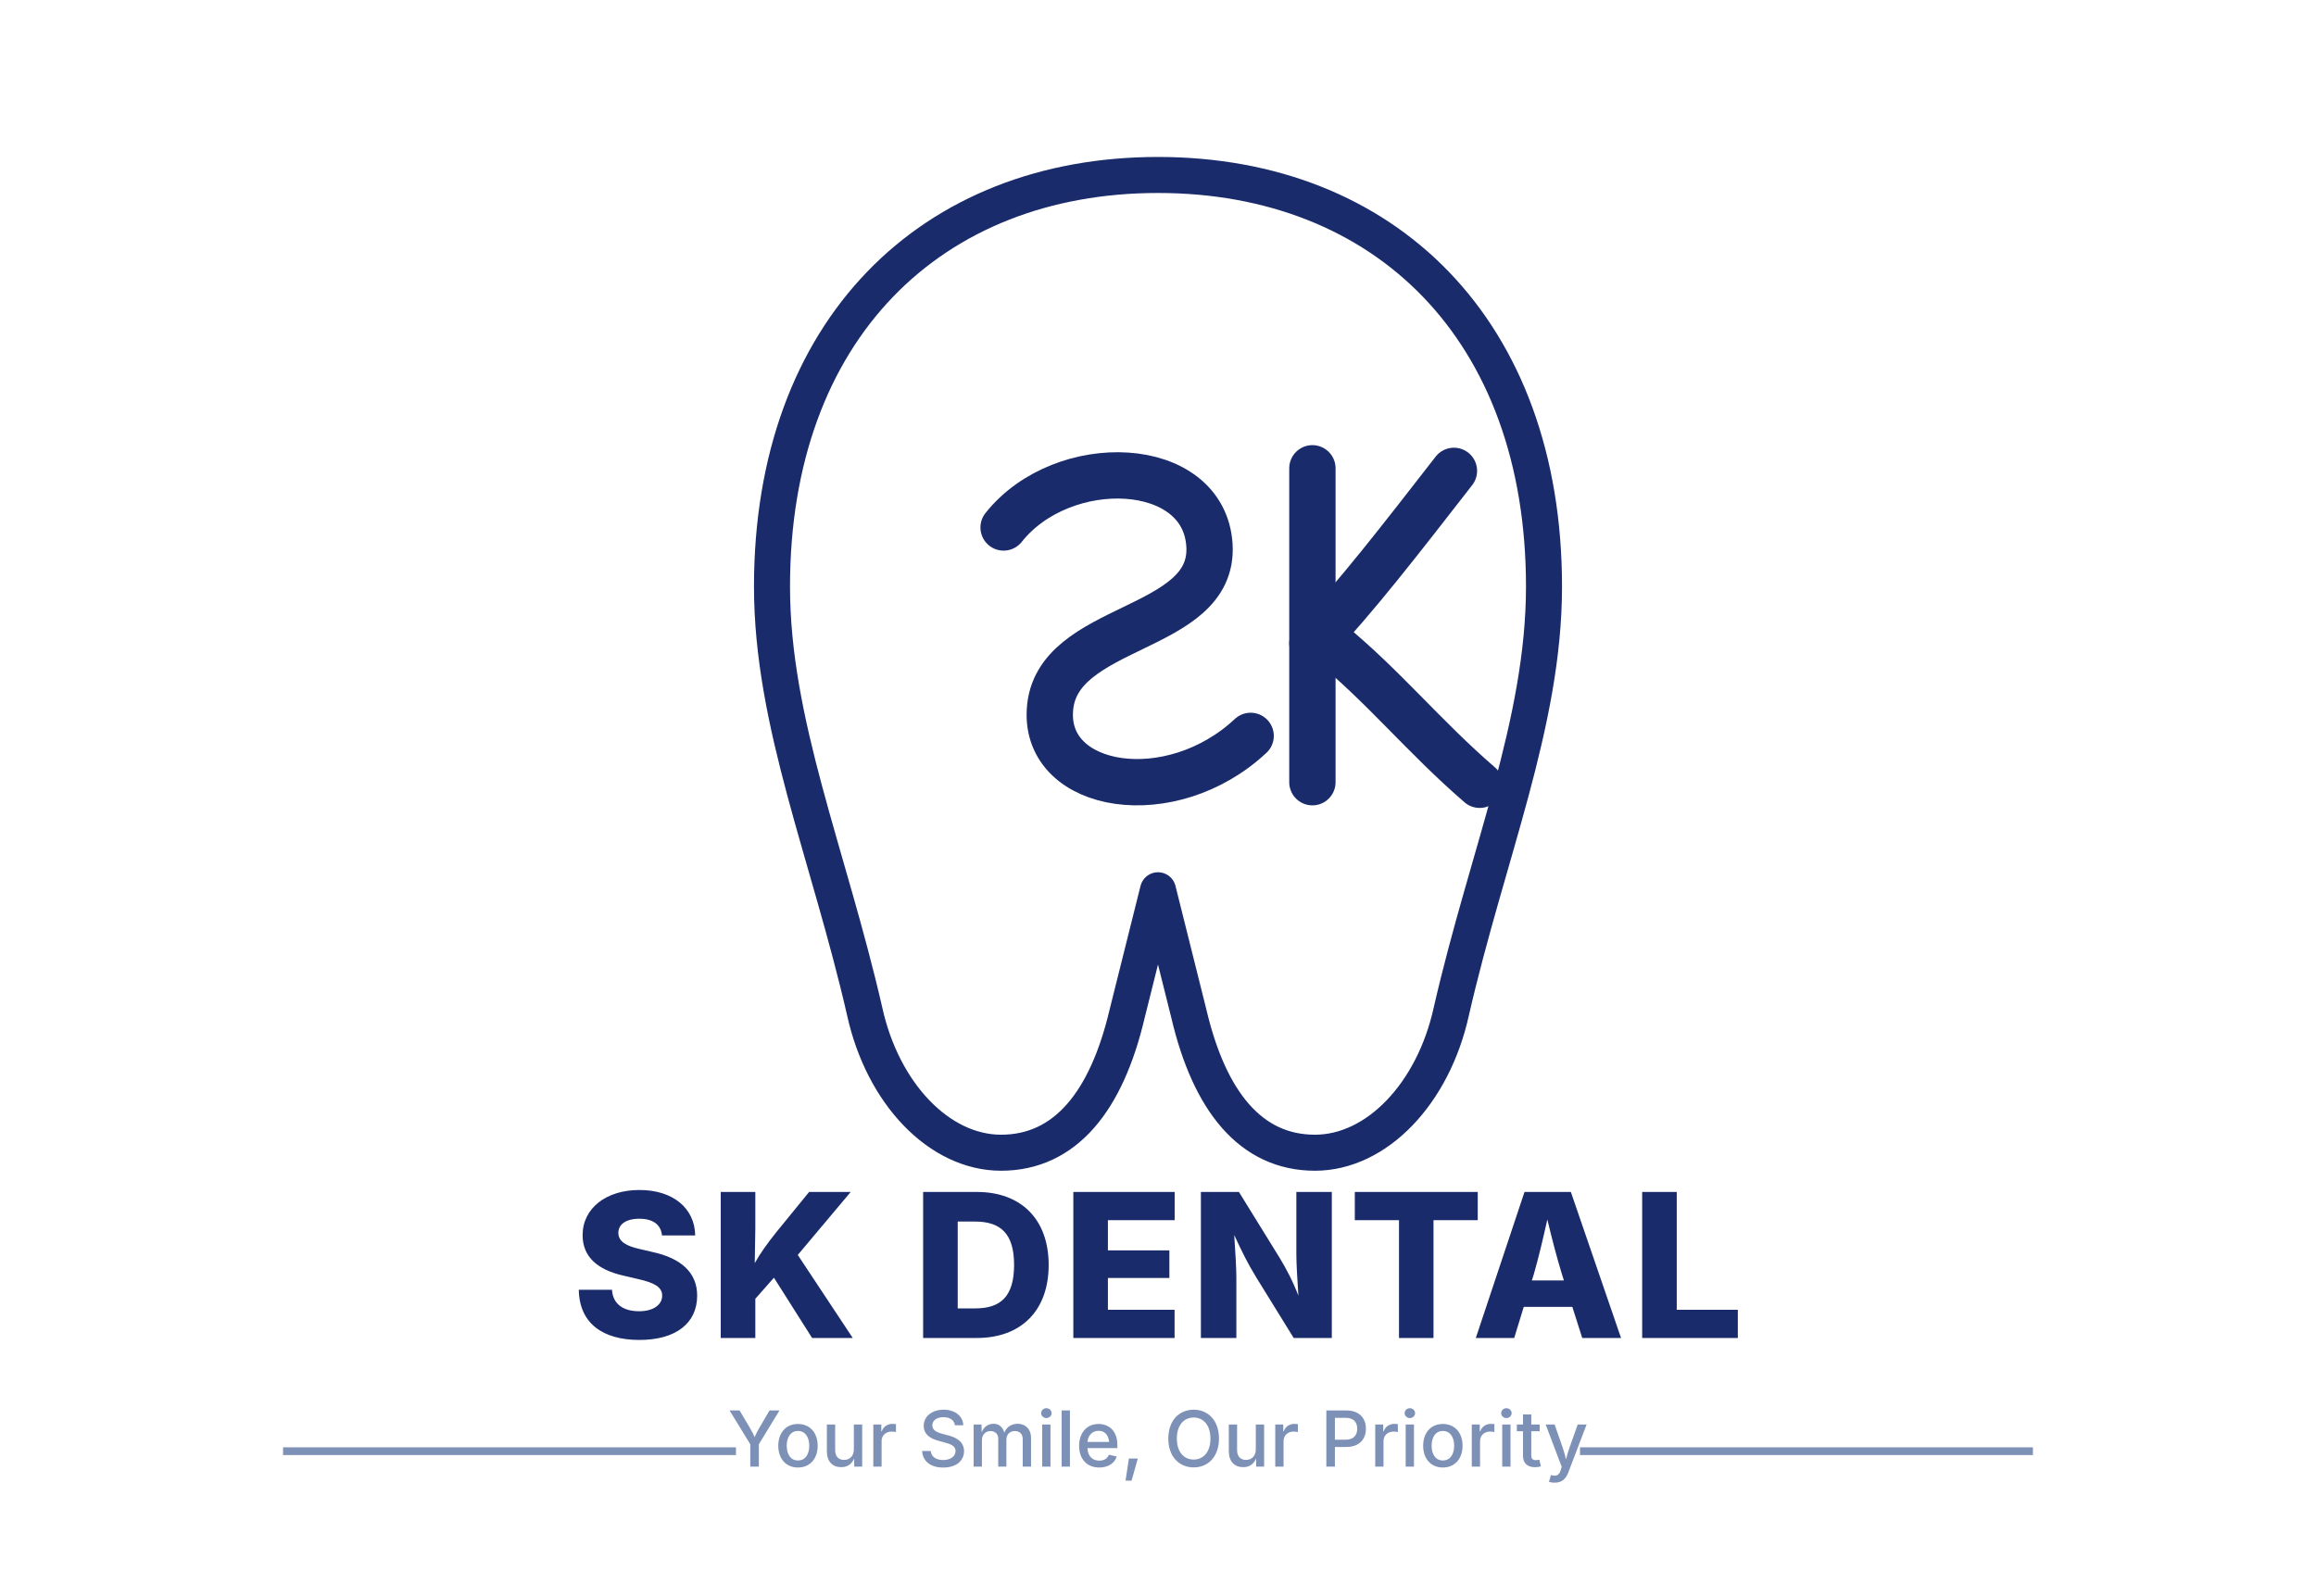
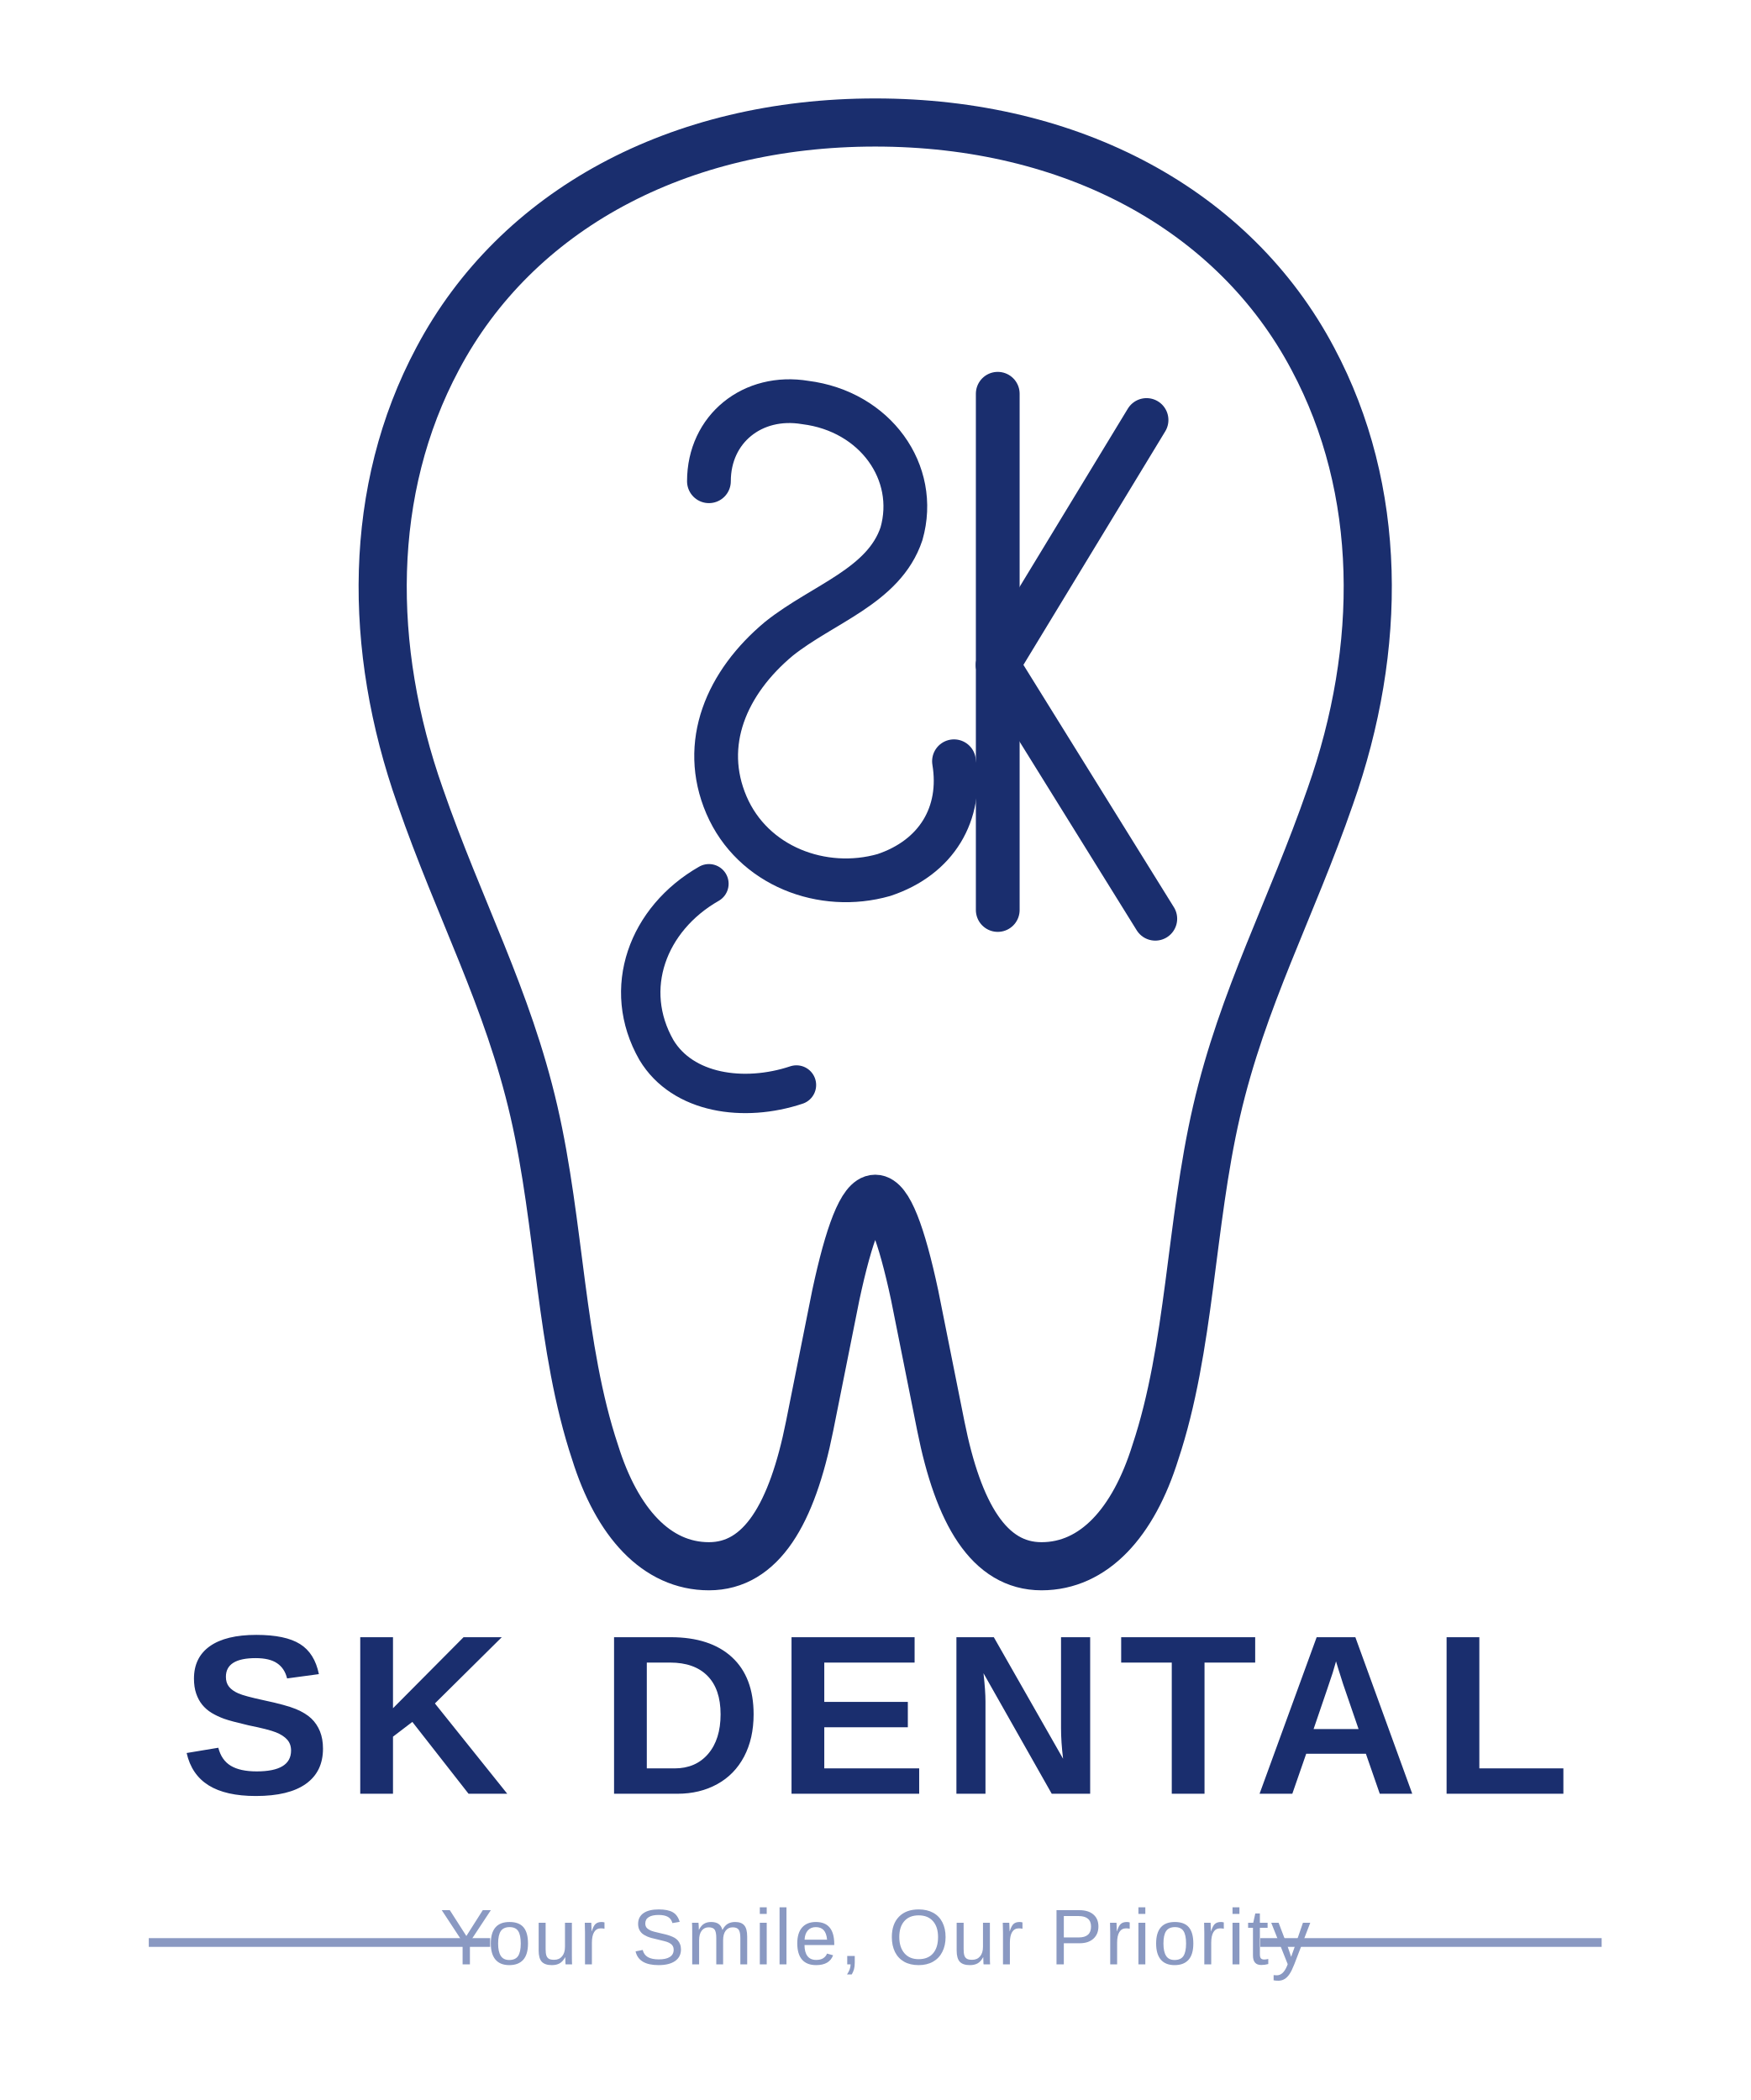
- <svg xmlns="http://www.w3.org/2000/svg" viewBox="0 0 900 620" fill="none" aria-labelledby="skd-logo-title skd-logo-desc">
-   <path d="M450 68        C362 68 300 128 300 228        C300 281 322 332 336 393        C343 425 365 448 389 448        C414 448 430 428 438 394        L450 346        L462 394        C470 428 486 448 511 448        C535 448 557 425 564 393        C578 332 600 281 600 228        C600 128 538 68 450 68 Z" stroke="var(--skd-primary,#1A2B6B)" stroke-width="14" fill="none" stroke-linecap="round" stroke-linejoin="round" />
-   <g stroke="var(--skd-primary,#1A2B6B)" stroke-width="18" fill="none" stroke-linecap="round" stroke-linejoin="round" aria-hidden="true">
-     <path d="M390 205 C413 176 468 178 470 212 C472 246 410 242 408 276 C406 307 455 315 486 286" />
-     <path d="M510 182 L510 304" />
-     <path d="M510 250 C527 232 544 210 565 183" />
-     <path d="M516 249 C538 267 553 286 575 305" />
-   </g>
-   <text x="450" y="520" text-anchor="middle" font-family="Inter, 'Helvetica Neue', Arial, sans-serif" font-size="78" font-weight="800" letter-spacing="2" fill="var(--skd-primary,#1A2B6B)">SK DENTAL</text>
-   <line x1="110" y1="564" x2="286" y2="564" stroke="var(--skd-tagline,#7D90B6)" stroke-width="3" />
-   <text x="450" y="570" text-anchor="middle" font-family="Inter, 'Helvetica Neue', Arial, sans-serif" font-size="30" font-weight="500" fill="var(--skd-tagline,#7D90B6)">Your Smile, Our Priority</text>
-   <line x1="614" y1="564" x2="790" y2="564" stroke="var(--skd-tagline,#7D90B6)" stroke-width="3" />
+ <svg xmlns="http://www.w3.org/2000/svg" viewBox="0 0 400 480" fill="none" aria-labelledby="skd-logo-title">
+   <path d="       M200 28       C155 28 118 48 100 82       C84 112 84 148 96 182       C105 208 116 228 122 254       C128 280 128 308 136 332       C141 348 150 358 162 358       C174 358 181 346 185 326       L191 296       C194 282 197 274 200 274       C203 274 206 282 209 296       L215 326       C219 346 226 358 238 358       C250 358 259 348 264 332       C272 308 272 280 278 254       C284 228 295 208 304 182       C316 148 316 112 300 82       C282 48 245 28 200 28 Z     " stroke="#1A2E6E" stroke-width="11" fill="none" stroke-linecap="round" stroke-linejoin="round" />
+   <path d="       M162 110       C162 98 172 90 184 92       C200 94 210 108 206 122       C202 134 188 138 178 146       C166 156 160 170 166 184       C172 198 188 204 202 200       C214 196 220 186 218 174     " stroke="#1A2E6E" stroke-width="10" fill="none" stroke-linecap="round" stroke-linejoin="round" />
+   <line x1="228" y1="90" x2="228" y2="208" stroke="#1A2E6E" stroke-width="10" stroke-linecap="round" />
+   <path d="M228 152 L262 96" stroke="#1A2E6E" stroke-width="10" stroke-linecap="round" stroke-linejoin="round" />
+   <path d="M228 152 L264 210" stroke="#1A2E6E" stroke-width="10" stroke-linecap="round" stroke-linejoin="round" />
+   <path d="M162 202 C148 210 142 226 150 240 C156 250 170 252 182 248" stroke="#1A2E6E" stroke-width="9" fill="none" stroke-linecap="round" stroke-linejoin="round" />
+   <text x="200" y="410" text-anchor="middle" font-family="'Arial Black', 'Helvetica Neue', Arial, sans-serif" font-size="52" font-weight="900" letter-spacing="3" fill="#1A2E6E">SK DENTAL</text>
+   <line x1="34" y1="444" x2="112" y2="444" stroke="#8A99C2" stroke-width="2" />
+   <text x="200" y="449" text-anchor="middle" font-family="'Arial', 'Helvetica Neue', Arial, sans-serif" font-size="18" font-weight="400" fill="#8A99C2" letter-spacing="0.5">Your Smile, Our Priority</text>
+   <line x1="288" y1="444" x2="366" y2="444" stroke="#8A99C2" stroke-width="2" />
</svg>
